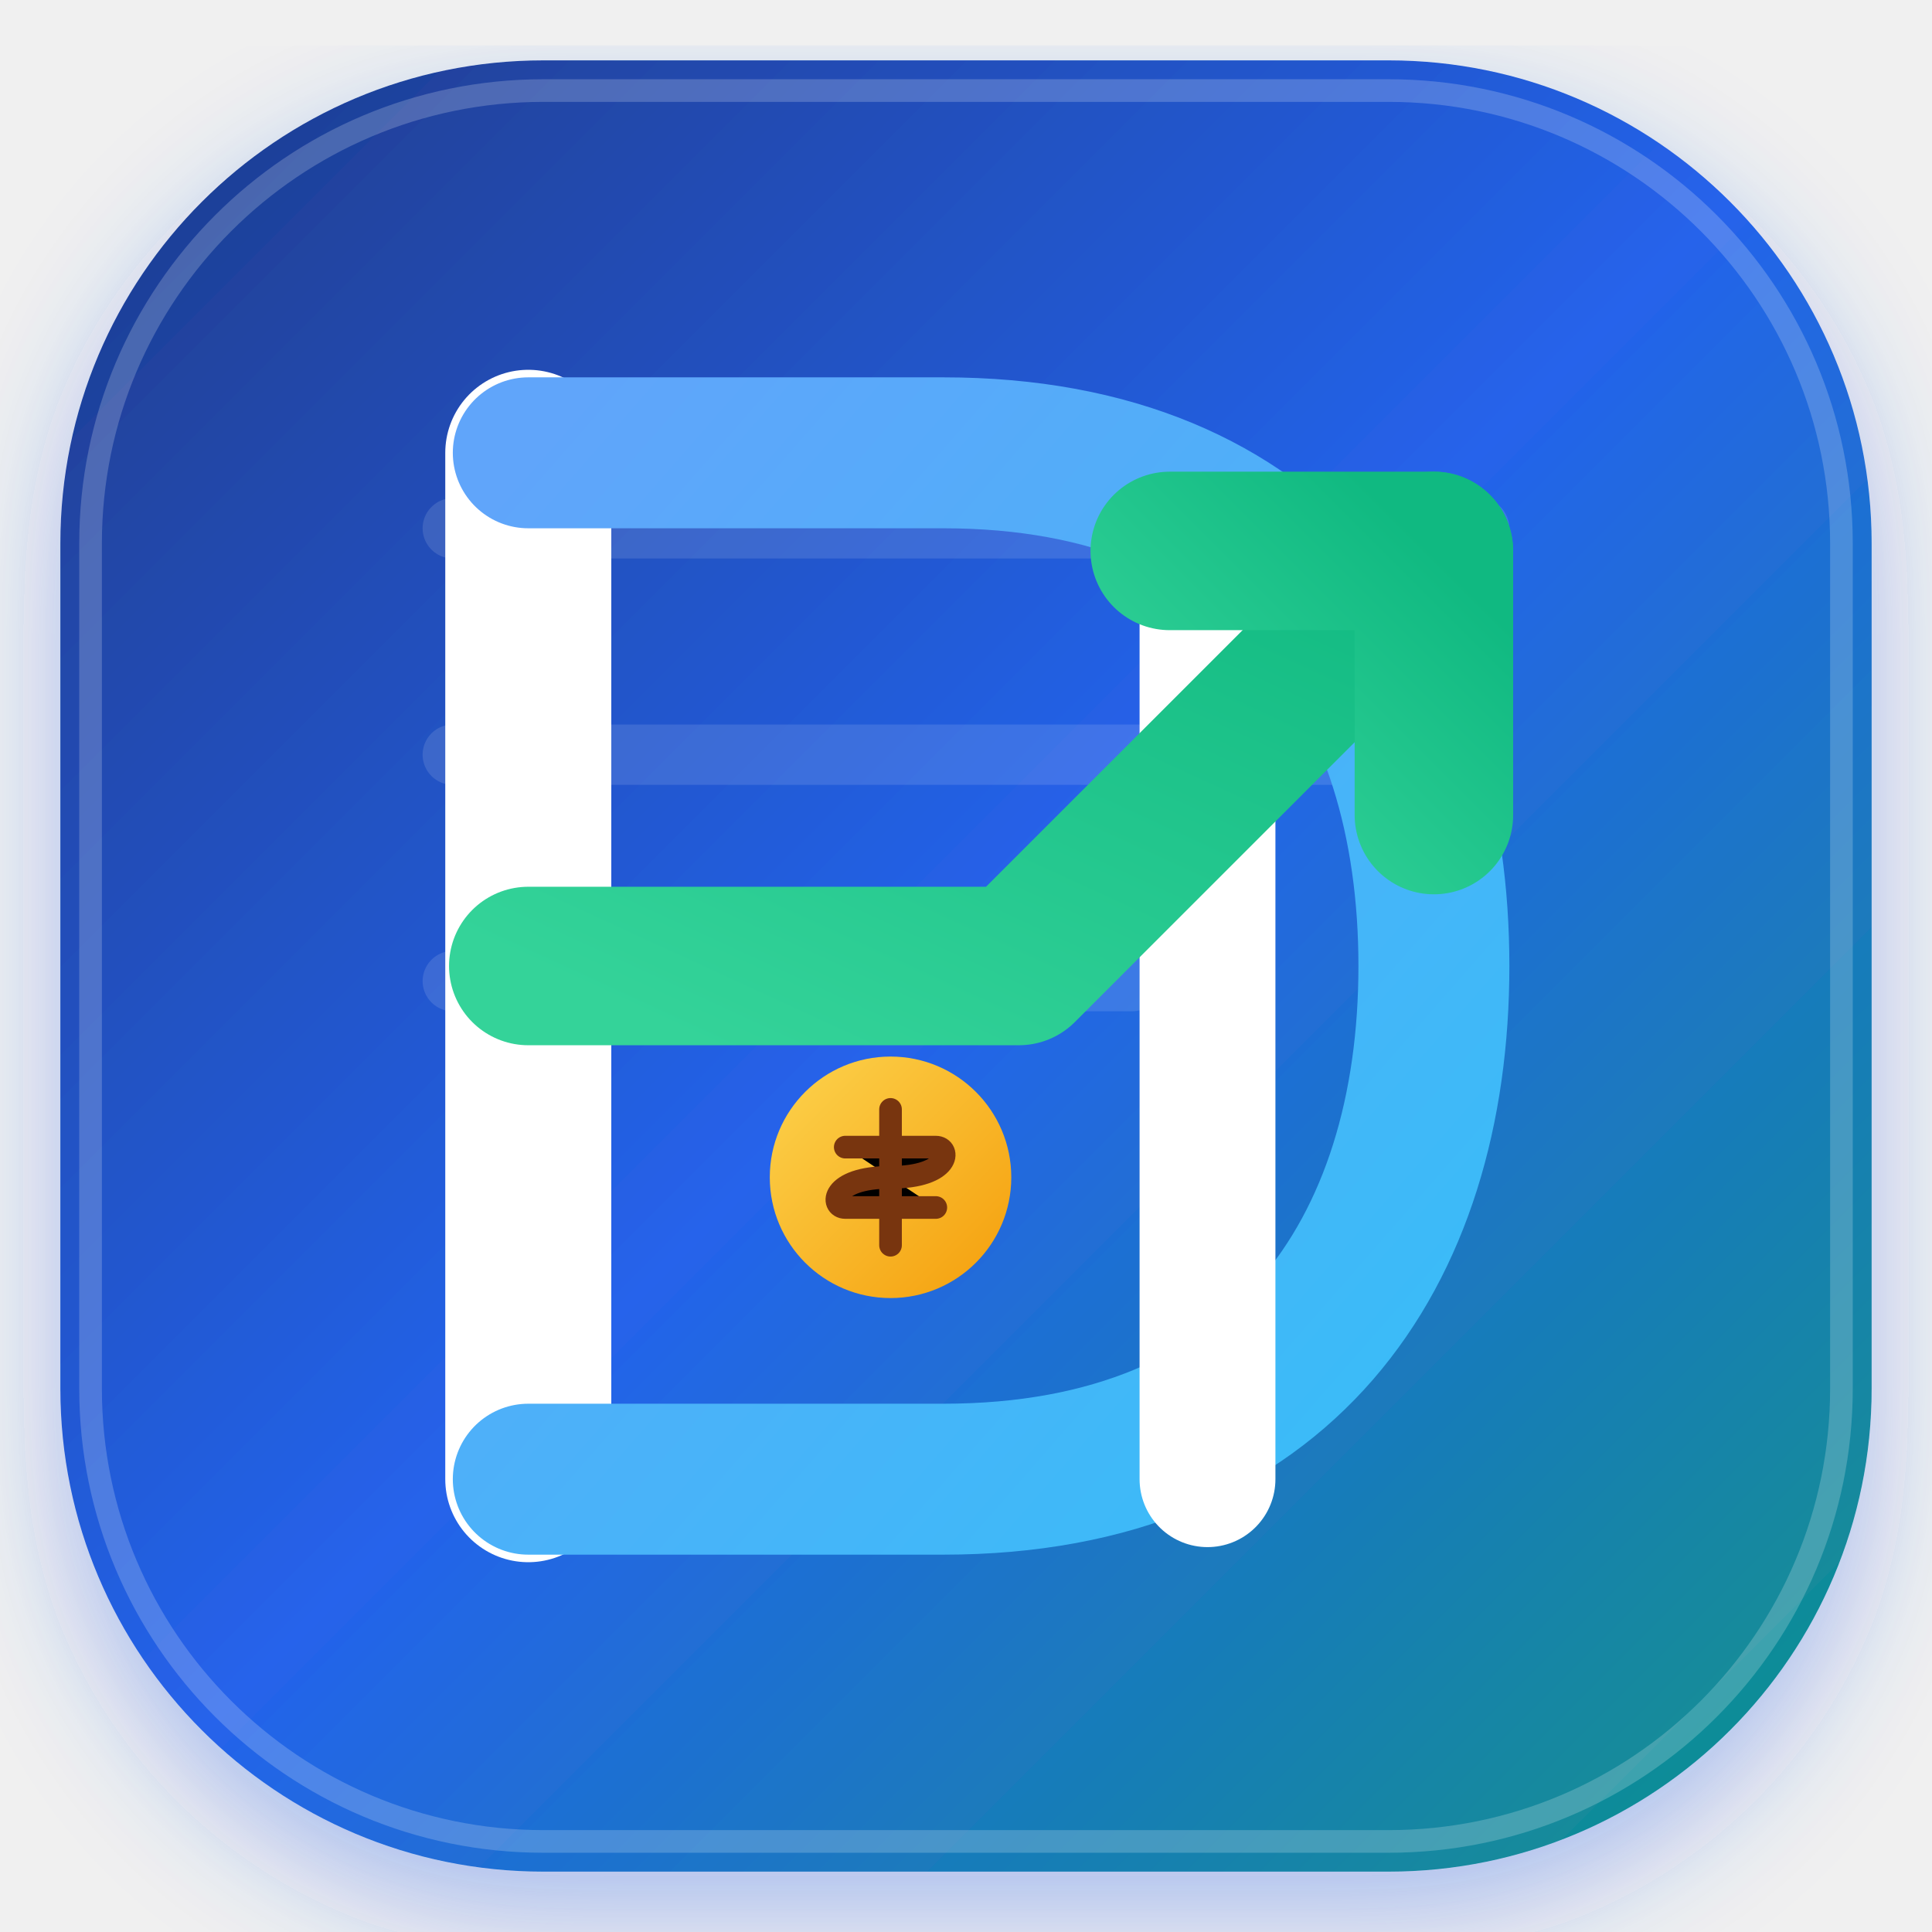
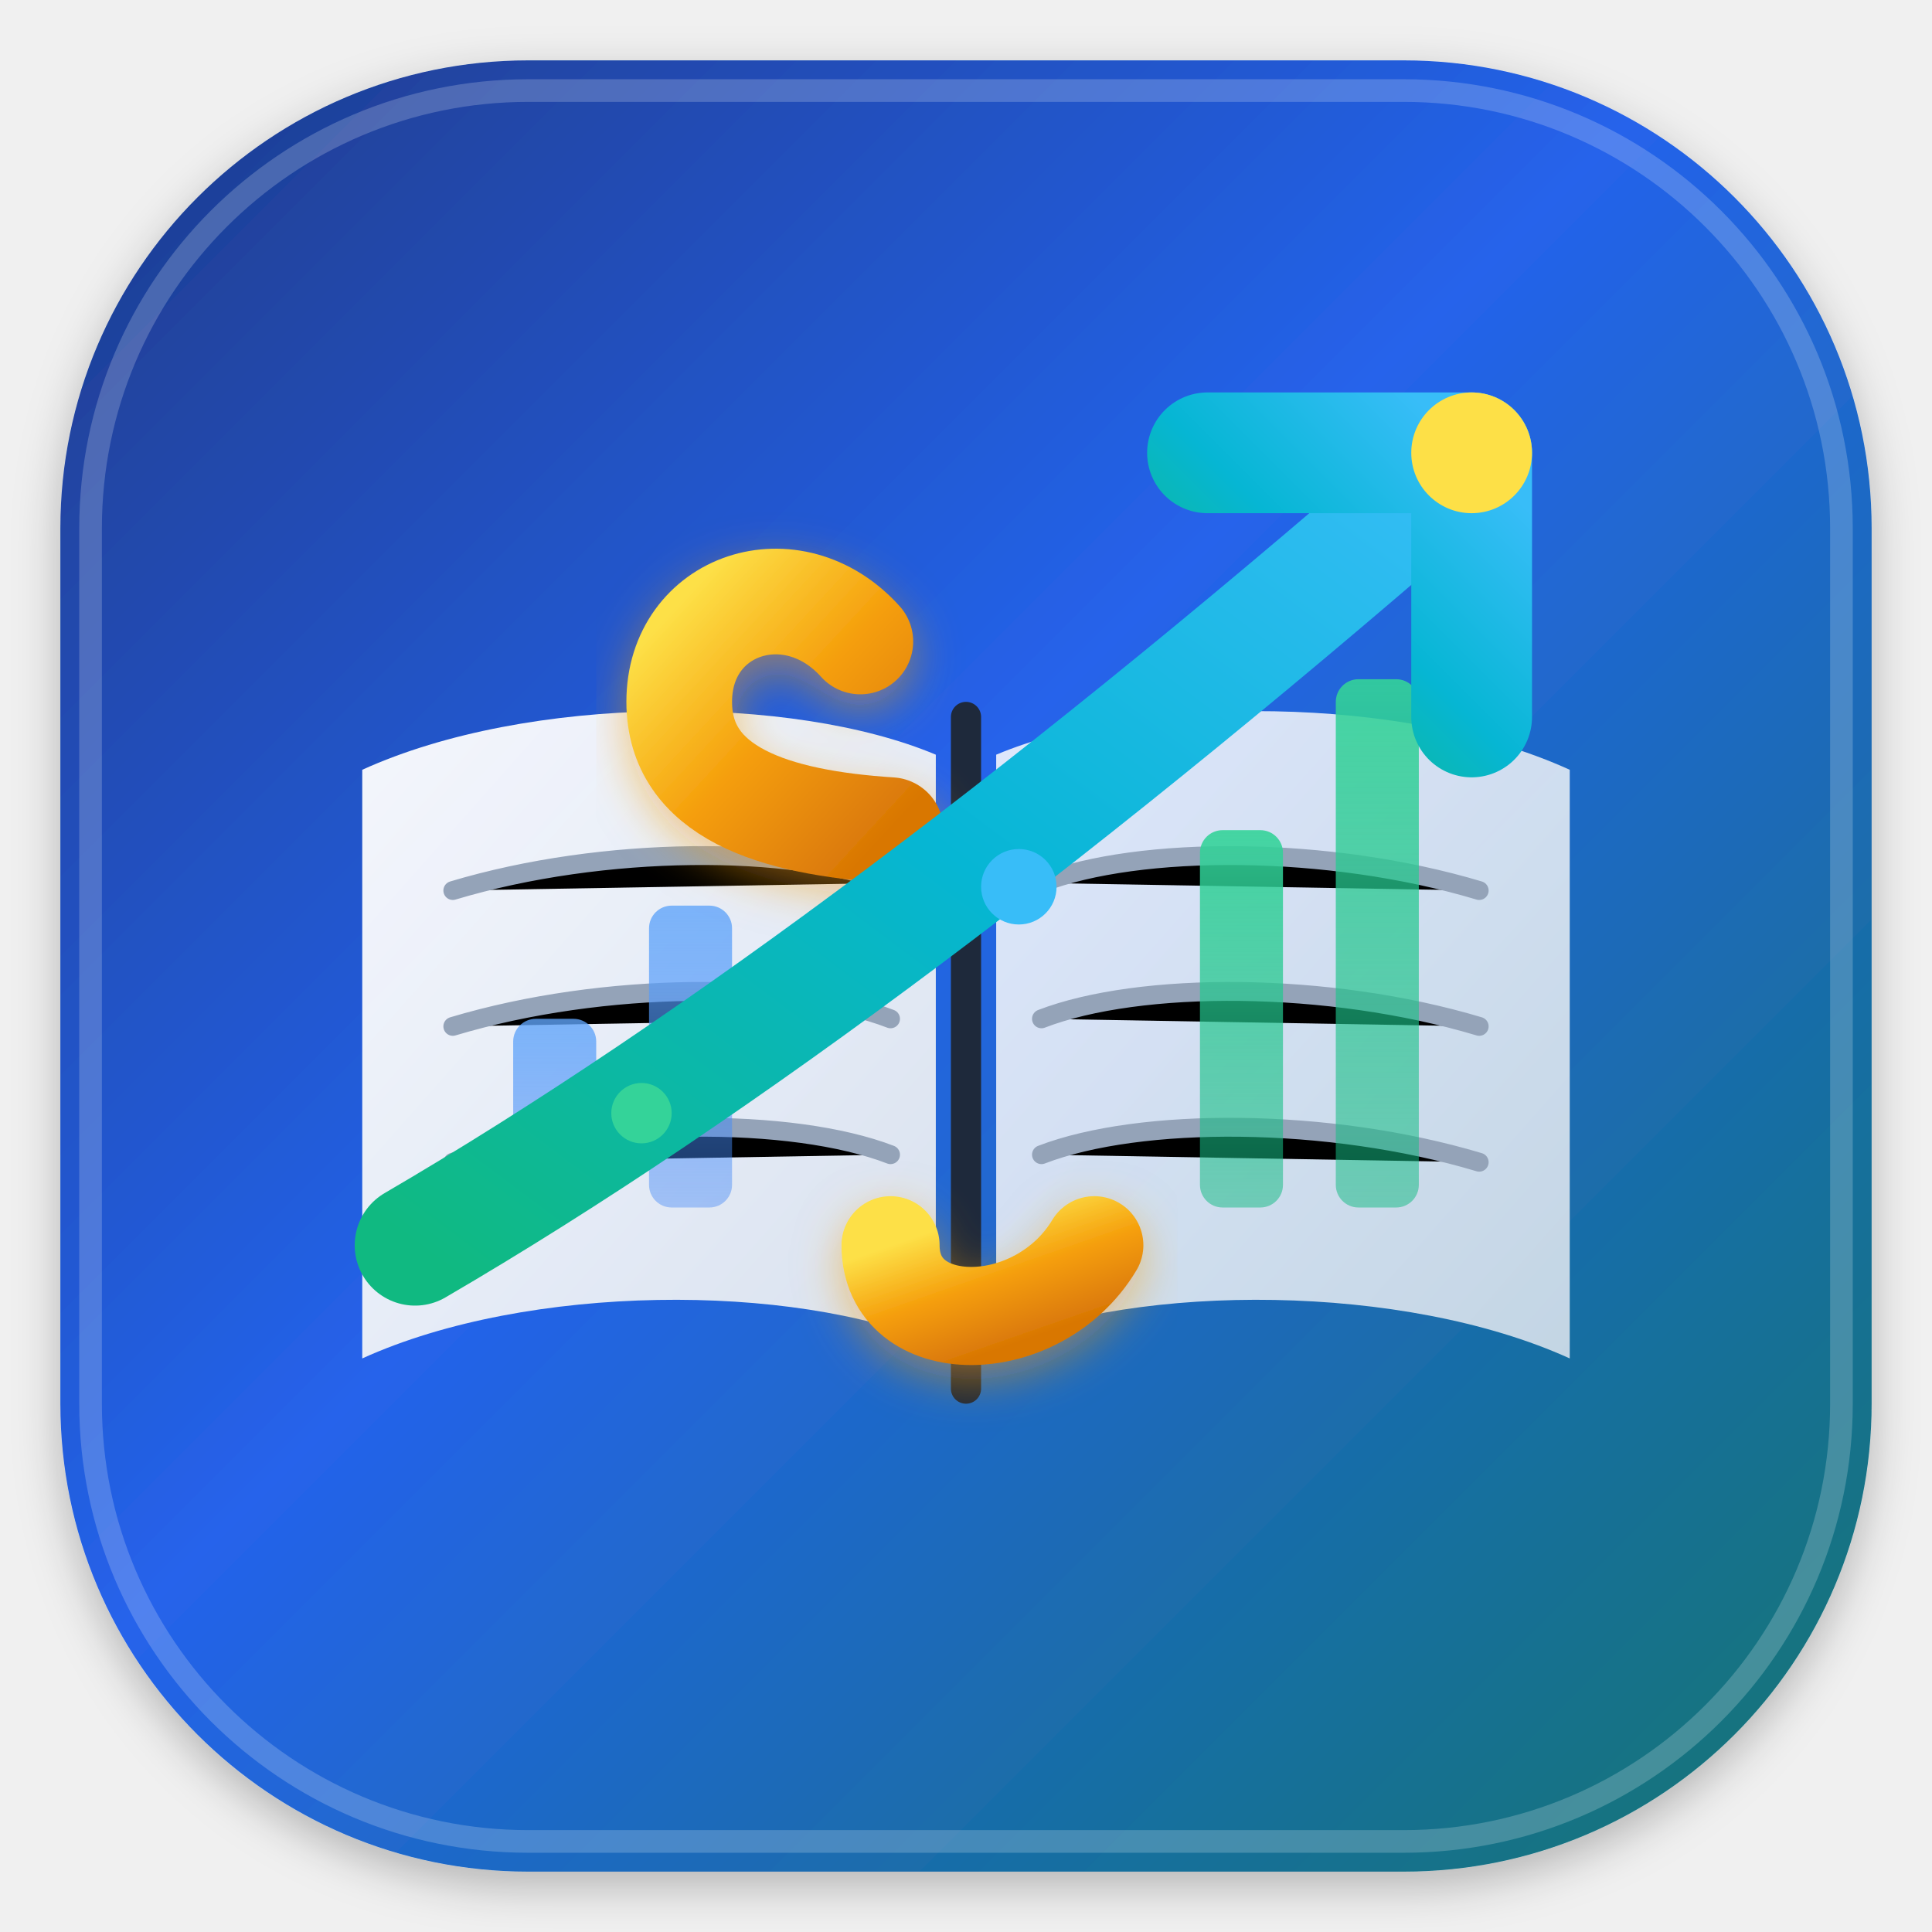
<svg xmlns="http://www.w3.org/2000/svg" viewBox="0 0 512 512" width="100%" height="100%">
  <defs>
+     {/* Background Squircle Gradient (Sapphire Blue to Deep Emerald/Teal) */}
    <linearGradient id="dh_bg_grad" x1="0%" y1="0%" x2="100%" y2="100%">
      <stop offset="0%" stop-color="#1E3A8A" />
-       <stop offset="50%" stop-color="#2563EB" />
-       <stop offset="100%" stop-color="#0D9488" />
+       <stop offset="45%" stop-color="#2563EB" />
+       <stop offset="100%" stop-color="#0F766E" />
    </linearGradient>
-     <linearGradient id="dh_accent_grad" x1="0%" y1="0%" x2="100%" y2="100%">
-       <stop offset="0%" stop-color="#60A5FA" />
+ 
+     {/* Ledger Page Gradient */}
+     <linearGradient id="dh_ledger_page" x1="0%" y1="0%" x2="100%" y2="100%">
+       <stop offset="0%" stop-color="#FFFFFF" />
+       <stop offset="100%" stop-color="#E2E8F0" />
+     </linearGradient>
+ 
+     {/* BDT Currency Symbol (৳) Gold Gradient */}
+     <linearGradient id="dh_bdt_gold" x1="0%" y1="0%" x2="100%" y2="100%">
+       <stop offset="0%" stop-color="#FDE047" />
+       <stop offset="50%" stop-color="#F59E0B" />
+       <stop offset="100%" stop-color="#D97706" />
+     </linearGradient>
+ 
+     {/* Ascending Growth Arrow Gradient (Emerald-Cyan) */}
+     <linearGradient id="dh_growth_grad" x1="0%" y1="100%" x2="100%" y2="0%">
+       <stop offset="0%" stop-color="#10B981" />
+       <stop offset="50%" stop-color="#06B6D4" />
      <stop offset="100%" stop-color="#38BDF8" />
    </linearGradient>
-     <linearGradient id="dh_arrow_grad" x1="0%" y1="100%" x2="100%" y2="0%">
-       <stop offset="0%" stop-color="#34D399" />
-       <stop offset="100%" stop-color="#10B981" />
+ 
+     {/* Bar Chart Gradients */}
+     <linearGradient id="dh_bar1" x1="0%" y1="100%" x2="0%" y2="0%">
+       <stop offset="0%" stop-color="#3B82F6" stop-opacity="0.4" />
+       <stop offset="100%" stop-color="#60A5FA" stop-opacity="0.8" />
    </linearGradient>
-     <linearGradient id="dh_gold_grad" x1="0%" y1="0%" x2="100%" y2="100%">
-       <stop offset="0%" stop-color="#FCD34D" />
-       <stop offset="100%" stop-color="#F59E0B" />
+     <linearGradient id="dh_bar2" x1="0%" y1="100%" x2="0%" y2="0%">
+       <stop offset="0%" stop-color="#10B981" stop-opacity="0.5" />
+       <stop offset="100%" stop-color="#34D399" stop-opacity="0.9" />
    </linearGradient>
    <filter id="dh_glow" x="-20%" y="-20%" width="140%" height="140%">
-       <feDropShadow dx="0" dy="12" stdDeviation="16" flood-color="#2563EB" flood-opacity="0.35" />
+       <feDropShadow dx="0" dy="14" stdDeviation="18" flood-color="#1E40AF" flood-opacity="0.4" />
+       <feDropShadow dx="0" dy="4" stdDeviation="6" flood-color="#000000" flood-opacity="0.25" />
+     </filter>
+     <filter id="dh_gold_glow" x="-20%" y="-20%" width="140%" height="140%">
+       <feDropShadow dx="0" dy="4" stdDeviation="6" flood-color="#F59E0B" flood-opacity="0.5" />
    </filter>
  </defs>
-   <rect x="16" y="16" width="480" height="480" rx="128" fill="url(#dh_bg_grad)" filter="url(#dh_glow)" />
-   <rect x="24" y="24" width="464" height="464" rx="120" fill="none" stroke="#FFFFFF" stroke-opacity="0.2" stroke-width="6" />
-   <path d="M120 140 H392 M120 200 H392 M120 260 H300" stroke="#FFFFFF" stroke-opacity="0.12" stroke-width="16" stroke-linecap="round" />
-   <path d="M140 120 V392" stroke="#FFFFFF" stroke-width="44" stroke-linecap="round" />
-   <path d="M140 120 H250 C340 120, 380 180, 380 256 C380 332, 340 392, 250 392 H140" stroke="url(#dh_accent_grad)" stroke-width="40" stroke-linecap="round" stroke-linejoin="round" fill="none" />
-   <path d="M320 160 V392" stroke="#FFFFFF" stroke-width="36" stroke-linecap="round" />
-   <path d="M140 256 H270 L380 146" stroke="url(#dh_arrow_grad)" stroke-width="42" stroke-linecap="round" stroke-linejoin="round" fill="none" />
-   <path d="M310 146 H380 V216" stroke="url(#dh_arrow_grad)" stroke-width="42" stroke-linecap="round" stroke-linejoin="round" fill="none" />
-   <circle cx="236" cy="312" r="32" fill="url(#dh_gold_grad)" />
-   <path d="M236 294 V330 M224 304 H248 C252 304 252 312 236 312 C220 312 220 320 224 320 H248" stroke="#78350F" stroke-width="6" stroke-linecap="round" stroke-linejoin="round" />
+   <rect x="16" y="16" width="480" height="480" rx="124" fill="url(#dh_bg_grad)" filter="url(#dh_glow)" />
+   <rect x="24" y="24" width="464" height="464" rx="116" fill="none" stroke="#FFFFFF" stroke-opacity="0.2" stroke-width="6" />
+   <path d="M96 360 C 140 340, 210 340, 248 356 V 200 C 210 184, 140 184, 96 204 Z" fill="url(#dh_ledger_page)" fill-opacity="0.95" />
+   <path d="M416 360 C 372 340, 302 340, 264 356 V 200 C 302 184, 372 184, 416 204 Z" fill="url(#dh_ledger_page)" fill-opacity="0.85" />
+   <path d="M256 190 V 368" stroke="#1E293B" stroke-width="8" stroke-linecap="round" />
+   <path d="M120 236 C 160 224, 210 224, 236 234 M120 272 C 160 260, 210 260, 236 270 M120 308 C 160 296, 210 296, 236 306" stroke="#94A3B8" stroke-width="5" stroke-linecap="round" />
+   <path d="M392 236 C 352 224, 302 224, 276 234 M392 272 C 352 260, 302 260, 276 270 M392 308 C 352 296, 302 296, 276 306" stroke="#94A3B8" stroke-width="5" stroke-linecap="round" />
+   <rect x="136" y="270" width="22" height="50" rx="6" fill="url(#dh_bar1)" />
+   <rect x="172" y="240" width="22" height="80" rx="6" fill="url(#dh_bar1)" />
+   <rect x="318" y="220" width="22" height="100" rx="6" fill="url(#dh_bar2)" />
+   <rect x="354" y="180" width="22" height="140" rx="6" fill="url(#dh_bar2)" />
+   <g filter="url(#dh_gold_glow)">
+     <path d="M228 170 C210 150, 180 160, 180 186 C180 210, 205 218, 236 220" stroke="url(#dh_bdt_gold)" stroke-width="28" stroke-linecap="round" stroke-linejoin="round" fill="none" />
+     <path d="M236 140 V 330" stroke="url(#dh_bdt_gold)" stroke-width="30" stroke-linecap="round" />
+     <path d="M200 248 H 272" stroke="url(#dh_bdt_gold)" stroke-width="26" stroke-linecap="round" />
+     <path d="M236 330 C236 355, 275 355, 290 330" stroke="url(#dh_bdt_gold)" stroke-width="26" stroke-linecap="round" fill="none" />
+   </g>
+   <path d="M110 330 Q 230 260, 390 120" stroke="url(#dh_growth_grad)" stroke-width="32" stroke-linecap="round" fill="none" />
+   <path d="M320 120 H 390 V 190" stroke="url(#dh_growth_grad)" stroke-width="32" stroke-linecap="round" stroke-linejoin="round" fill="none" />
+   <circle cx="390" cy="120" r="16" fill="#FDE047" />
+   <circle cx="270" cy="235" r="10" fill="#38BDF8" />
+   <circle cx="170" cy="295" r="8" fill="#34D399" />
</svg>
